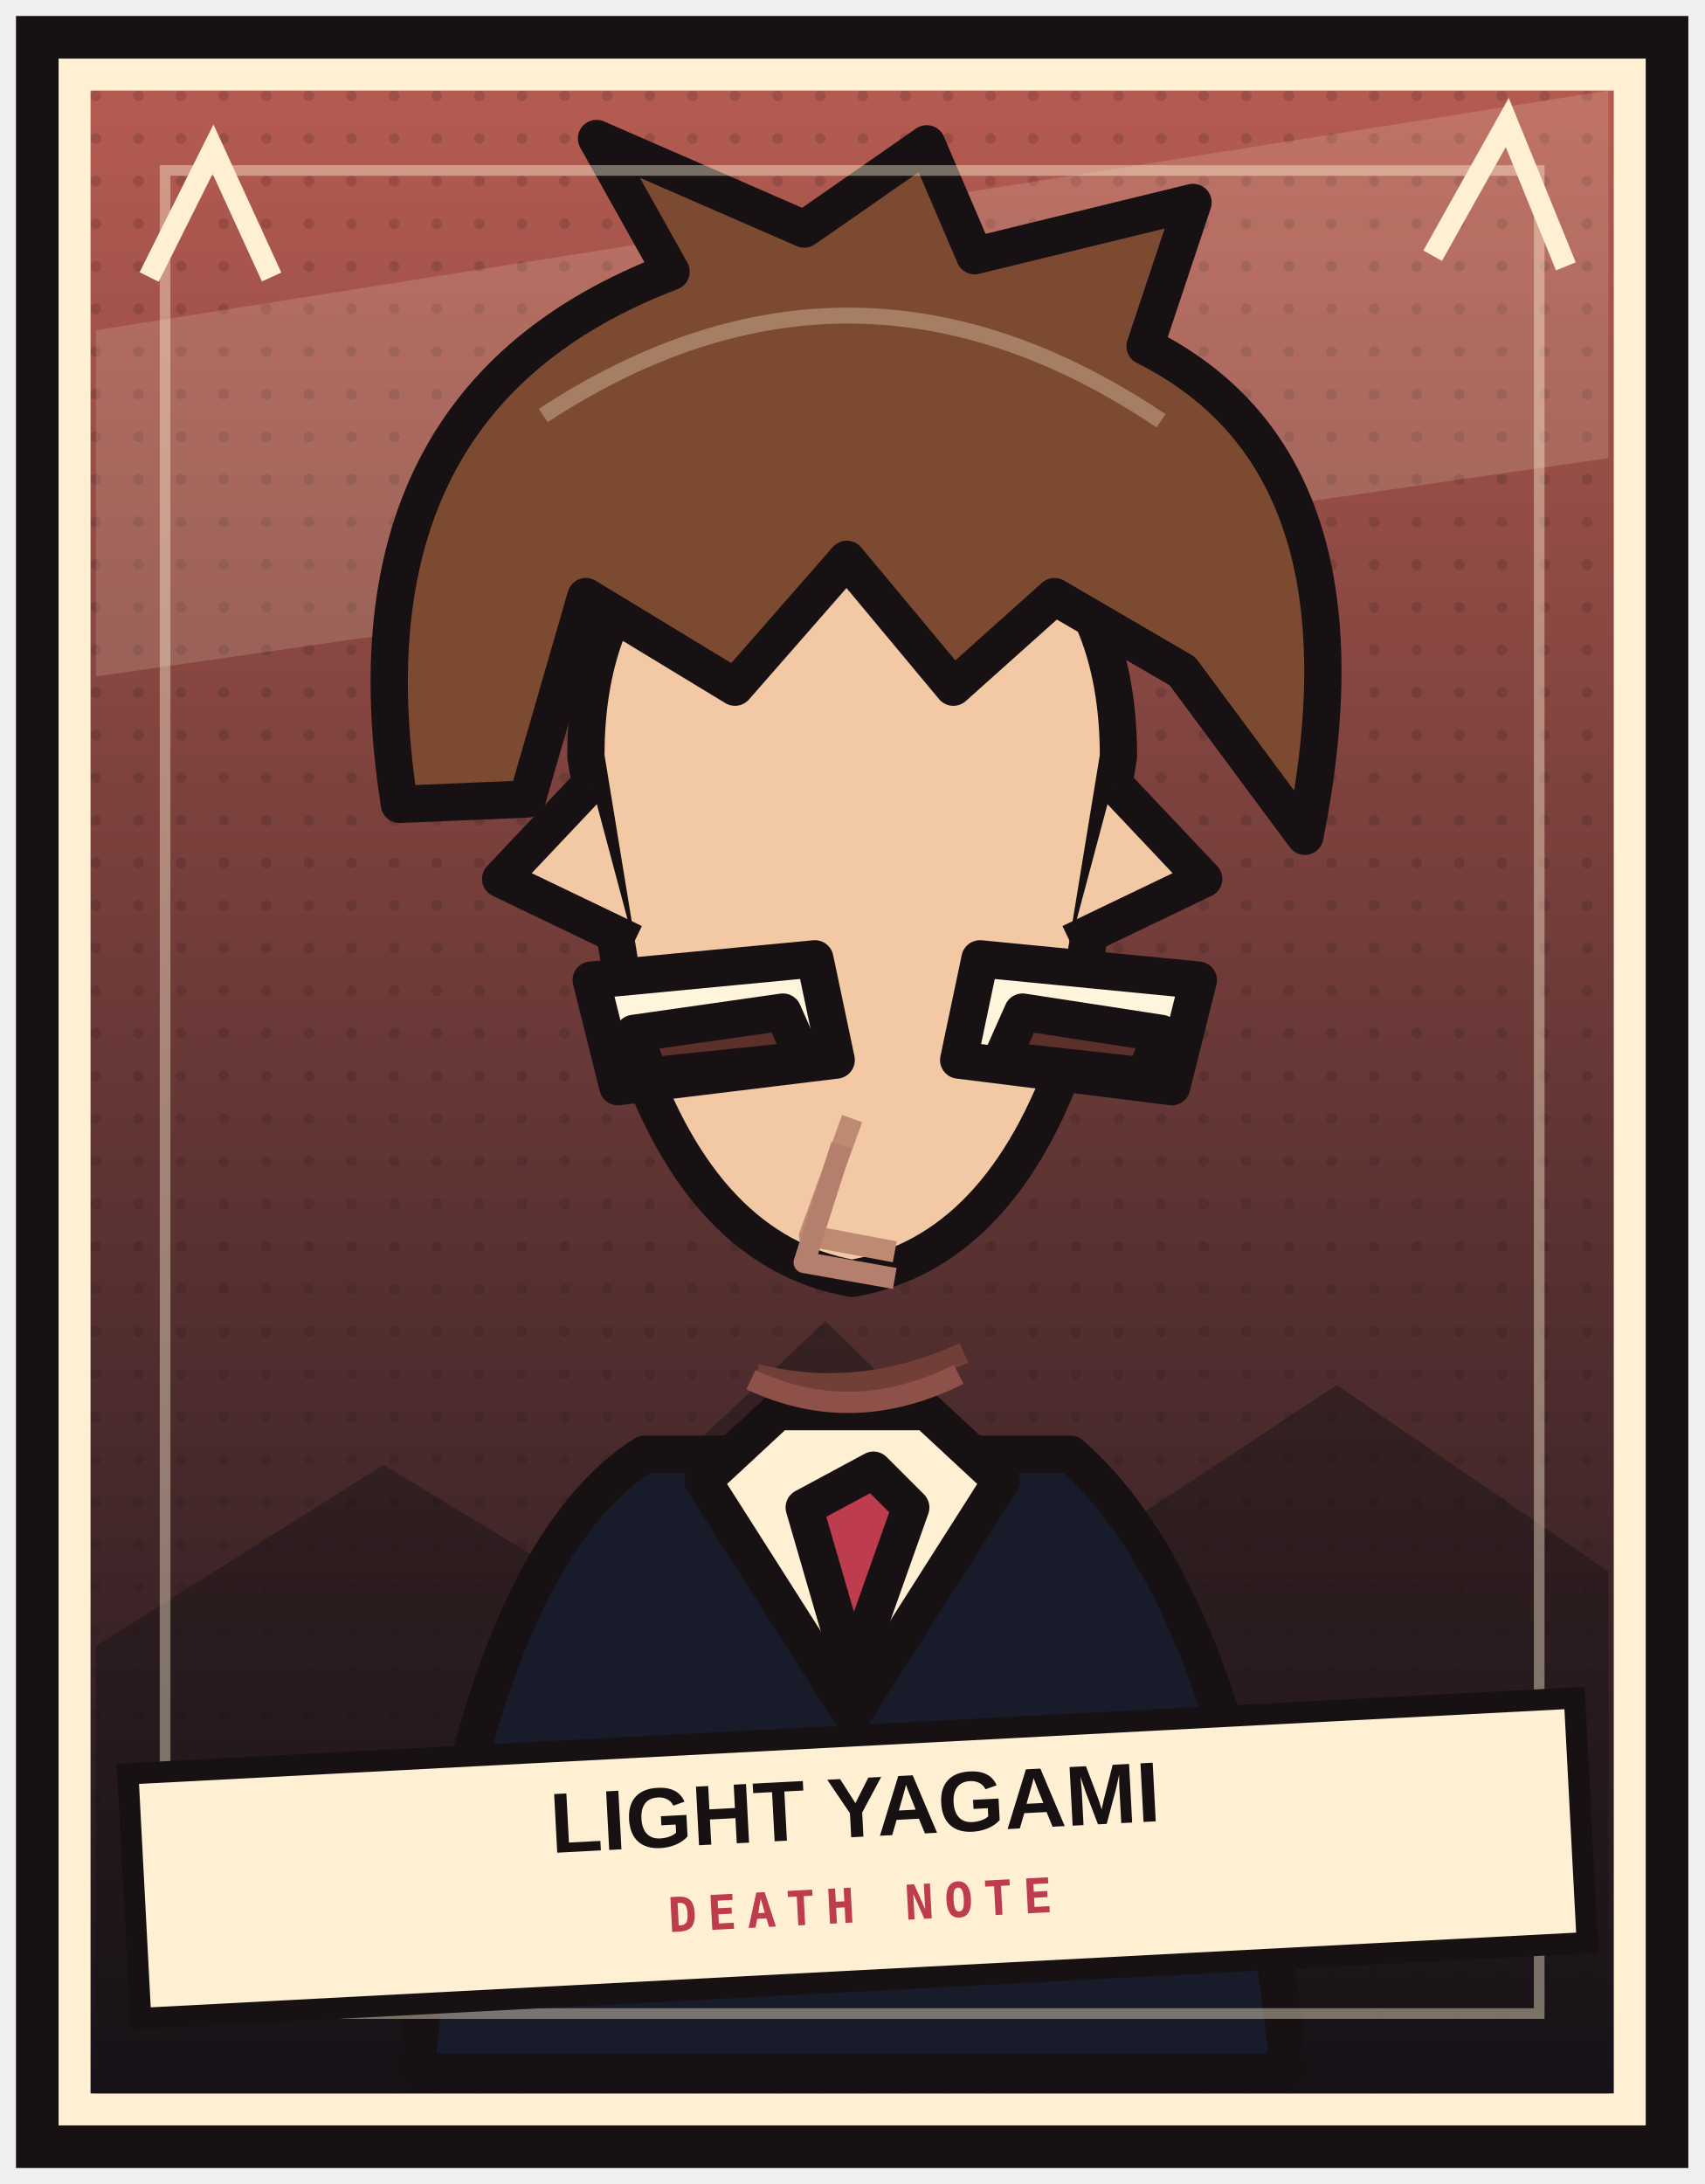
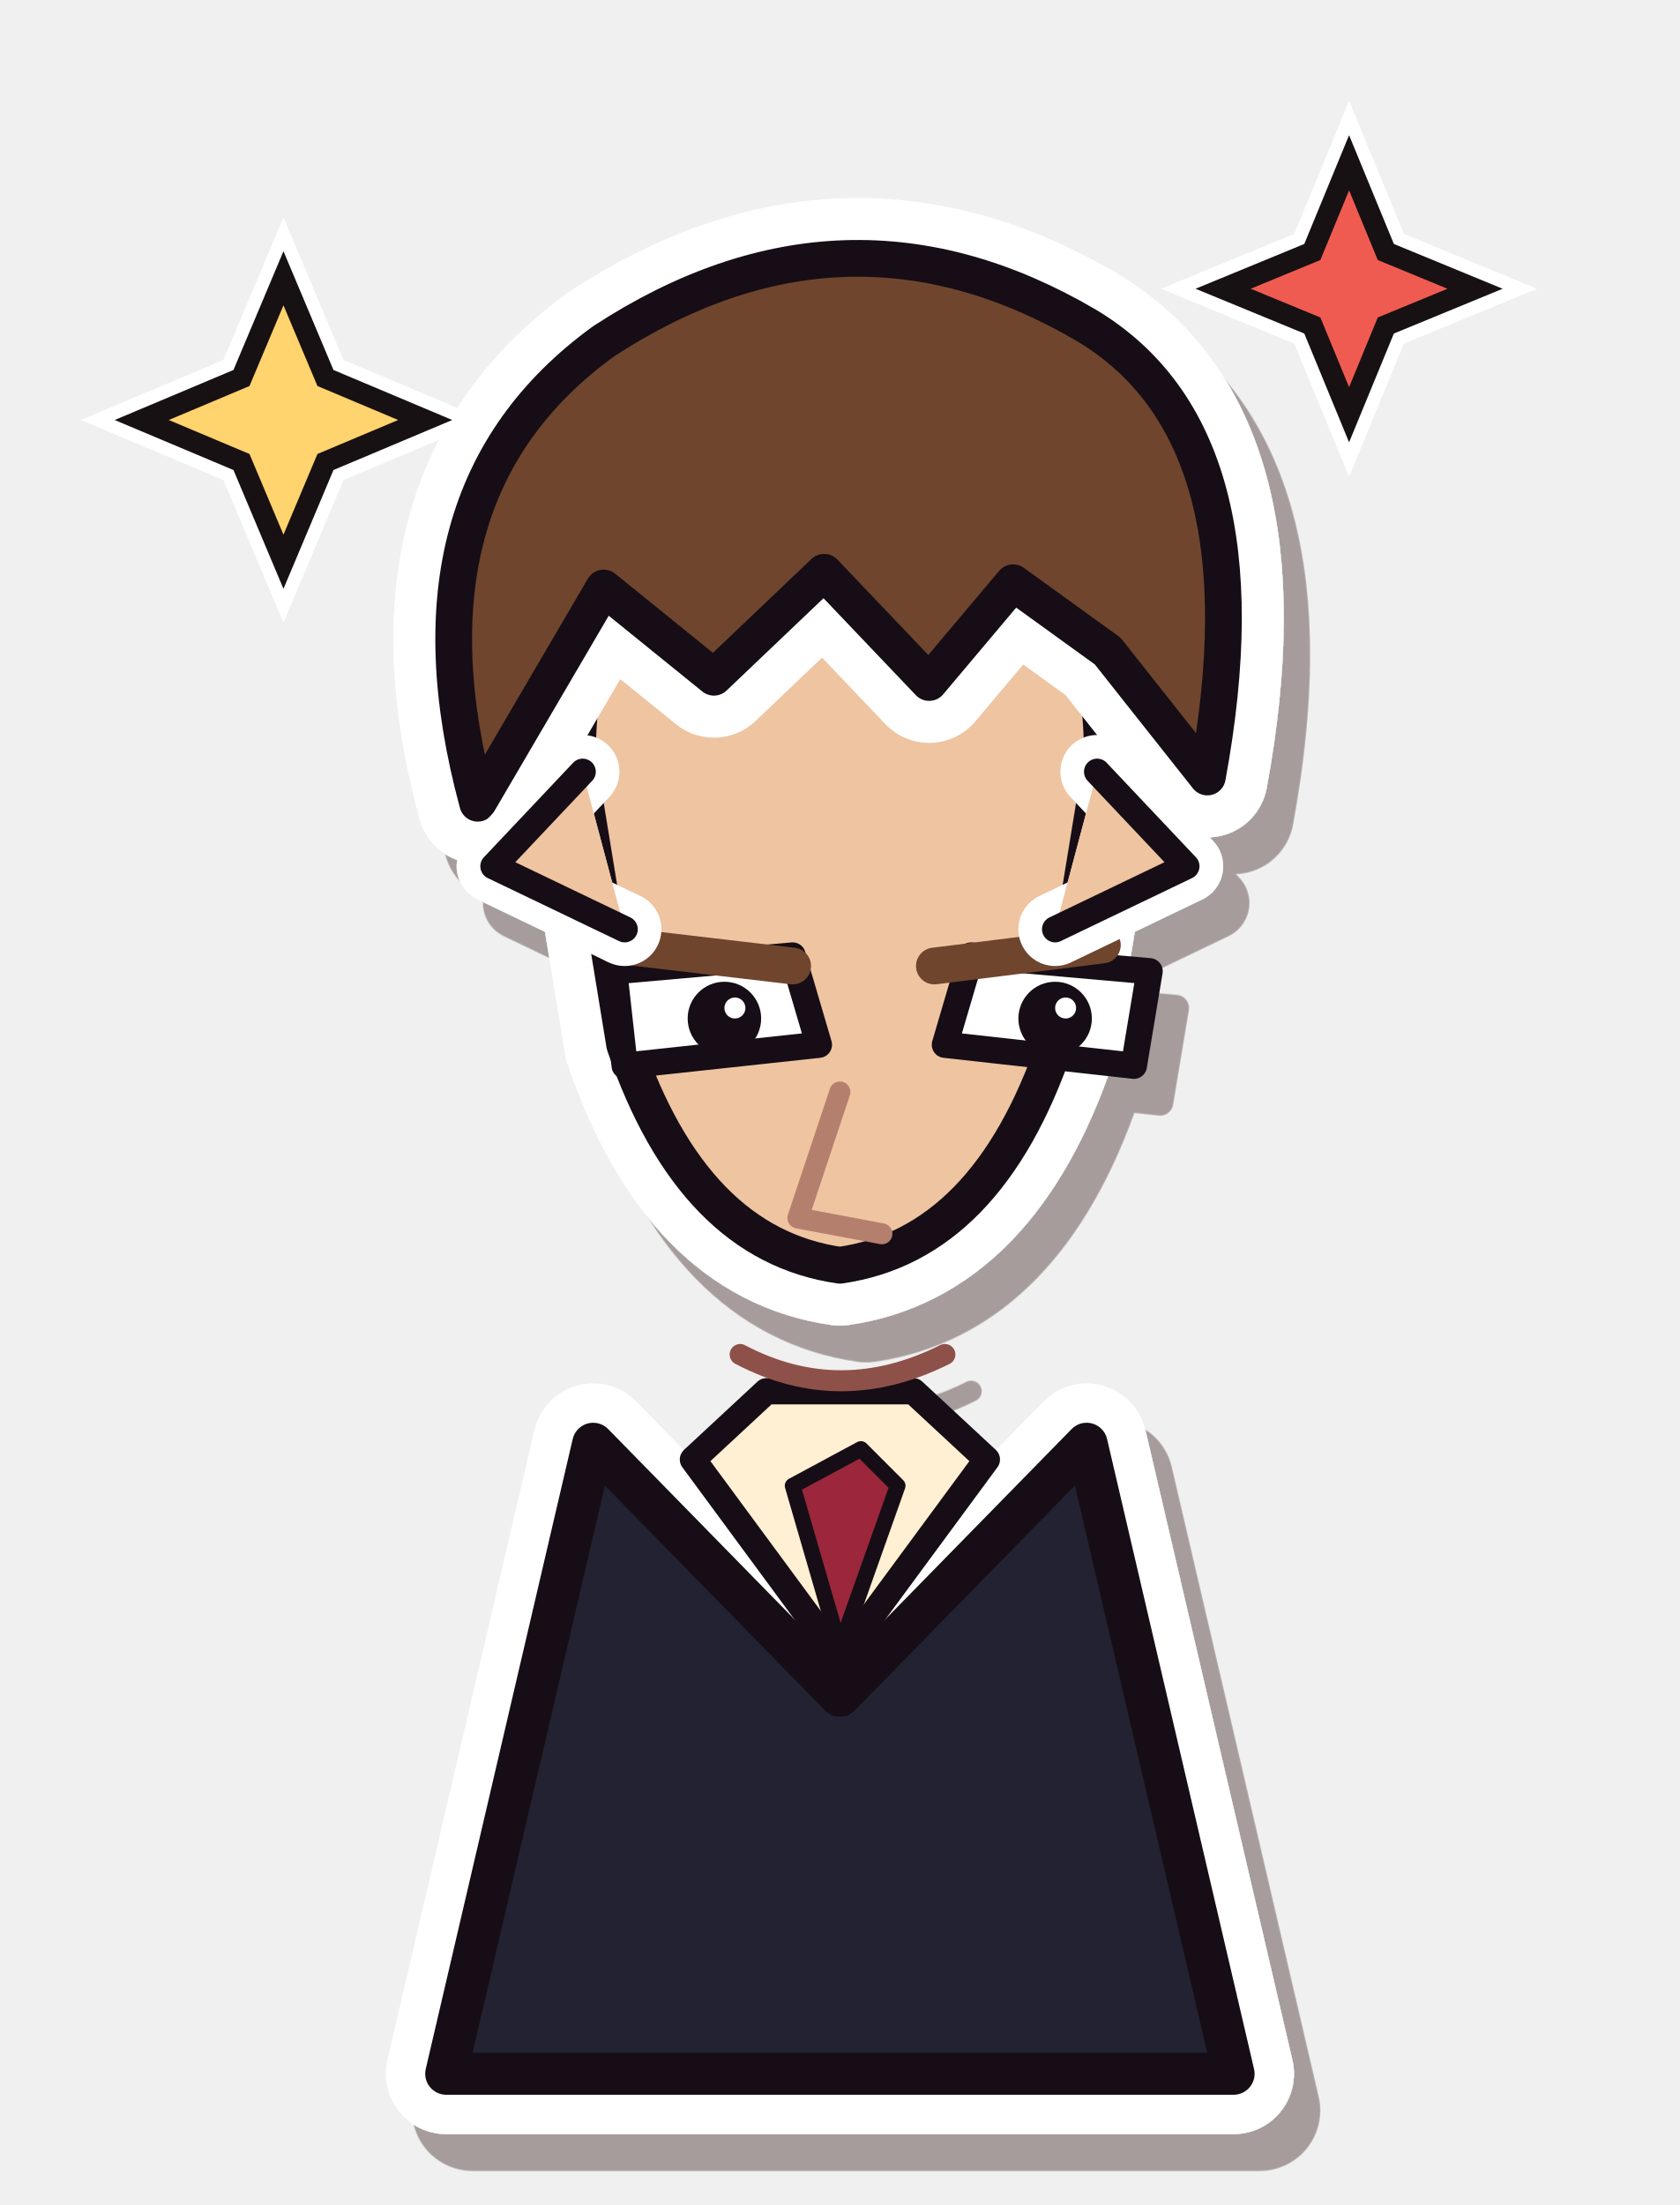
- <svg xmlns="http://www.w3.org/2000/svg" viewBox="0 0 320 410" role="img" aria-label="LIGHT YAGAMI original anime comic portrait">
+ <svg xmlns="http://www.w3.org/2000/svg" viewBox="0 0 320 420" role="img" aria-label="LIGHT YAGAMI cartoon sticker illustration">
  <defs>
-     <linearGradient id="bg" x2="0" y2="1">
-       <stop stop-color="#b45b51" />
-       <stop offset="1" stop-color="#17131a" />
-     </linearGradient>
-     <pattern id="dots" width="8" height="8" patternUnits="userSpaceOnUse">
-       <circle cx="2" cy="2" r="1" fill="#171113" opacity=".16" />
-     </pattern>
+     <filter id="shadow" x="-30%" y="-20%" width="160%" height="160%">
+       <feDropShadow dx="5" dy="7" stdDeviation="0" flood-color="#171113" flood-opacity=".35" />
+     </filter>
  </defs>
-   <rect x="7" y="7" width="306" height="396" fill="#fff0d4" stroke="#171113" stroke-width="8" />
-   <rect x="17" y="17" width="286" height="376" fill="url(#bg)" />
-   <rect x="17" y="17" width="286" height="376" fill="url(#dots)" />
-   <path d="M18 62 302 17 302 86 18 127Z" fill="#fff0d4" opacity=".16" />
-   <path d="M18 309 72 275 105 295 155 248 201 293 251 260 302 295V393H18Z" fill="#171113" opacity=".45" />
-   <g stroke="#171113" stroke-width="7" stroke-linejoin="round">
-     <path d="M78 389Q88 294 121 273H201Q233 301 242 389Z" fill="#171b2a" />
-     <path d="M132 278 160 322 188 278 174 265H146Z" fill="#fff0d4" />
-     <path d="M151 283 160 314 171 283 164 276Z" fill="#bd3d4e" />
-     <path d="M110 142Q110 94 160 88Q210 94 210 142L201 197Q188 235 160 240Q132 235 119 197Z" fill="#f2c8a5" />
-     <path d="M75 151 Q63 75 126 51 L112 26 151 43 174 27 183 48 224 38 215 65 Q259 87 245 157 L222 126 198 112 179 129 159 105 138 129 110 112 99 150Z" fill="#7c4931" />
-     <path d="M111 184 153 180 157 199 116 204Z M180 199 184 180 225 184 220 204Z" fill="#fff4dc" />
-     <path d="M119 194 147 190 151 199 122 202Z M188 199 192 190 218 194 215 202Z" fill="#5c302a" />
-     <path d="M160 210 152 232 168 235" stroke="#bd8a72" stroke-width="4" fill="none" />
-     <path d="M142 258 Q161 263 181 254" stroke="#713e38" stroke-width="4" fill="none" />
-     <path d="M158 215 151 237 168 240" stroke="#b57f6d" stroke-width="4" fill="none" />
-     <path d="M141 259Q160 268 180 258" stroke="#8e5149" stroke-width="4" fill="none" />
-     <path d="M111 147 94 165 119 177M209 147 226 165 201 177" fill="#f2c8a5" />
-     <path d="M102 78Q160 40 218 79" stroke="#fff0d4" stroke-width="3" opacity=".32" fill="none" />
+   <g filter="url(#shadow)" stroke-linejoin="round" stroke-linecap="round">
+     <path d="M113 275 160 323 207 275 235 395H85Z" fill="#242332" stroke="#fff" stroke-width="23" />
+     <path d="M113 275 160 323 207 275 235 395H85Z" fill="#242332" stroke="#171113" stroke-width="8" />
+     <path d="M132 278 160 316 188 278 174 265H146Z" fill="#fff0d4" stroke="#171113" stroke-width="5" />
+     <path d="M151 283 160 314 171 283 164 276Z" fill="#9c263a" stroke="#171113" stroke-width="3" />
+     <path d="M110 144Q110 94 160 88Q210 94 210 144L201 199Q188 237 160 241Q132 237 119 199Z" fill="#efc4a1" stroke="#fff" stroke-width="23" />
+     <path d="M110 144Q110 94 160 88Q210 94 210 144L201 199Q188 237 160 241Q132 237 119 199Z" fill="#efc4a1" stroke="#171113" stroke-width="7" />
+     <path d="M117 185 151 182 156 199 119 203Z M180 199 185 182 219 185 216 203Z" fill="#fff" stroke="#171113" stroke-width="5" />
+     <circle cx="138" cy="194" r="7" fill="#171113" />
+     <circle cx="201" cy="194" r="7" fill="#171113" />
+     <circle cx="140" cy="192" r="2" fill="#fff" />
+     <circle cx="203" cy="192" r="2" fill="#fff" />
+     <path d="M117 180 151 184M178 184 210 180" fill="none" stroke="#70442d" stroke-width="7" />
+     <path d="M160 208 152 232 168 235" fill="none" stroke="#b57f6d" stroke-width="4" />
+     <path d="M141 258Q160 268 180 258" fill="none" stroke="#8e5149" stroke-width="4" />
+     <path d="M91 153Q75 94 115 65Q161 35 207 62Q242 83 230 148L211 124 193 111 177 130 157 109 136 129 115 112Z" fill="#70442d" stroke="#fff" stroke-width="23" />
+     <path d="M91 153Q75 94 115 65Q161 35 207 62Q242 83 230 148L211 124 193 111 177 130 157 109 136 129 115 112Z" fill="#70442d" stroke="#171113" stroke-width="7" />
+     <path d="M111 147 94 165 119 177M209 147 226 165 201 177" fill="#efc4a1" stroke="#fff" stroke-width="14" />
+     <path d="M111 147 94 165 119 177M209 147 226 165 201 177" fill="#efc4a1" stroke="#171113" stroke-width="5" />
  </g>
-   <path d="M31 32H289V378H31Z" fill="none" stroke="#fff0d4" stroke-width="2" opacity=".42" />
-   <g transform="translate(24 333) rotate(-3)">
-     <rect width="272" height="46" fill="#fff0d4" stroke="#171113" stroke-width="4" />
-     <text x="136" y="19" text-anchor="middle" font-family="Arial Black,Arial,sans-serif" font-size="16" font-weight="900" fill="#171113">LIGHT YAGAMI</text>
-     <text x="136" y="35" text-anchor="middle" font-family="monospace" font-size="9" font-weight="900" letter-spacing="2" fill="#bd3d4e">DEATH NOTE</text>
-   </g>
-   <path d="M28 52 40 28 51 52M269 48 283 23 294 50" stroke="#fff0d4" stroke-width="4" fill="none" />
+   <path d="M46 72 54 53 62 72 81 80 62 88 54 107 46 88 27 80Z" fill="#ffd36d" stroke="#fff" stroke-width="9" />
+   <path d="M46 72 54 53 62 72 81 80 62 88 54 107 46 88 27 80Z" fill="#ffd36d" stroke="#171113" stroke-width="4" />
+   <path d="M250 48 257 31 264 48 281 55 264 62 257 79 250 62 233 55Z" fill="#f05b51" stroke="#fff" stroke-width="9" />
+   <path d="M250 48 257 31 264 48 281 55 264 62 257 79 250 62 233 55Z" fill="#f05b51" stroke="#171113" stroke-width="4" />
</svg>
